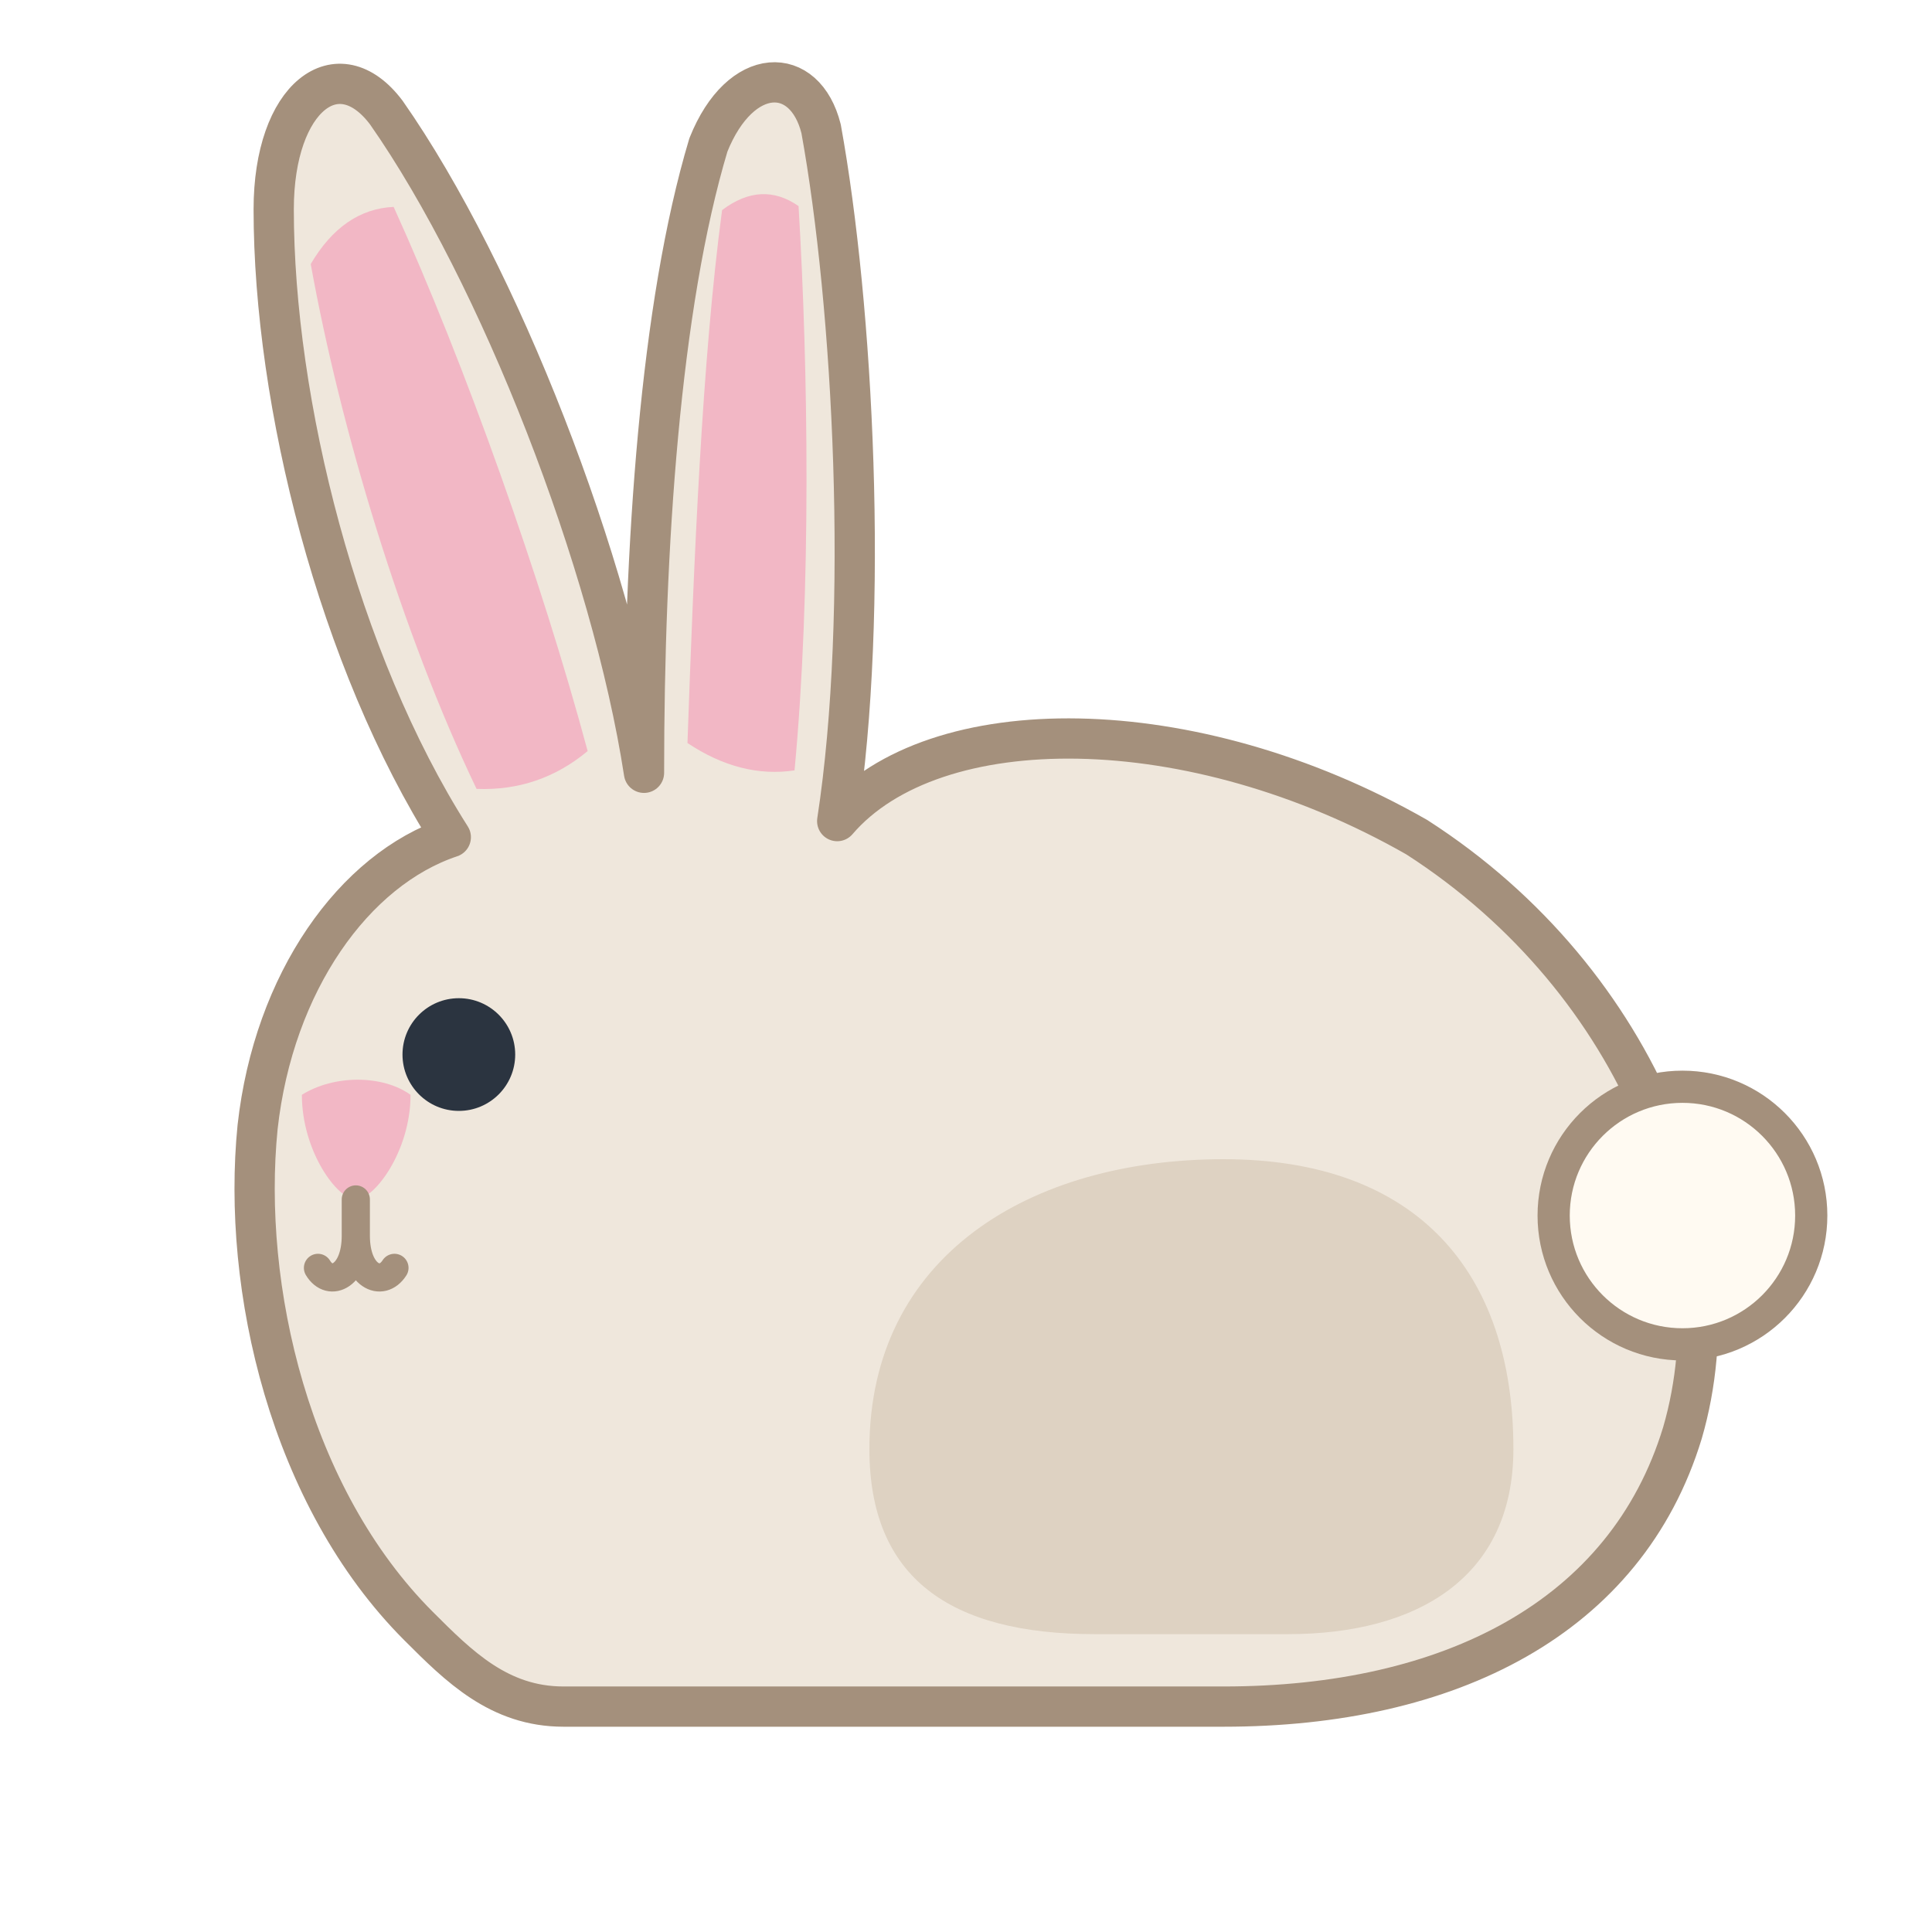
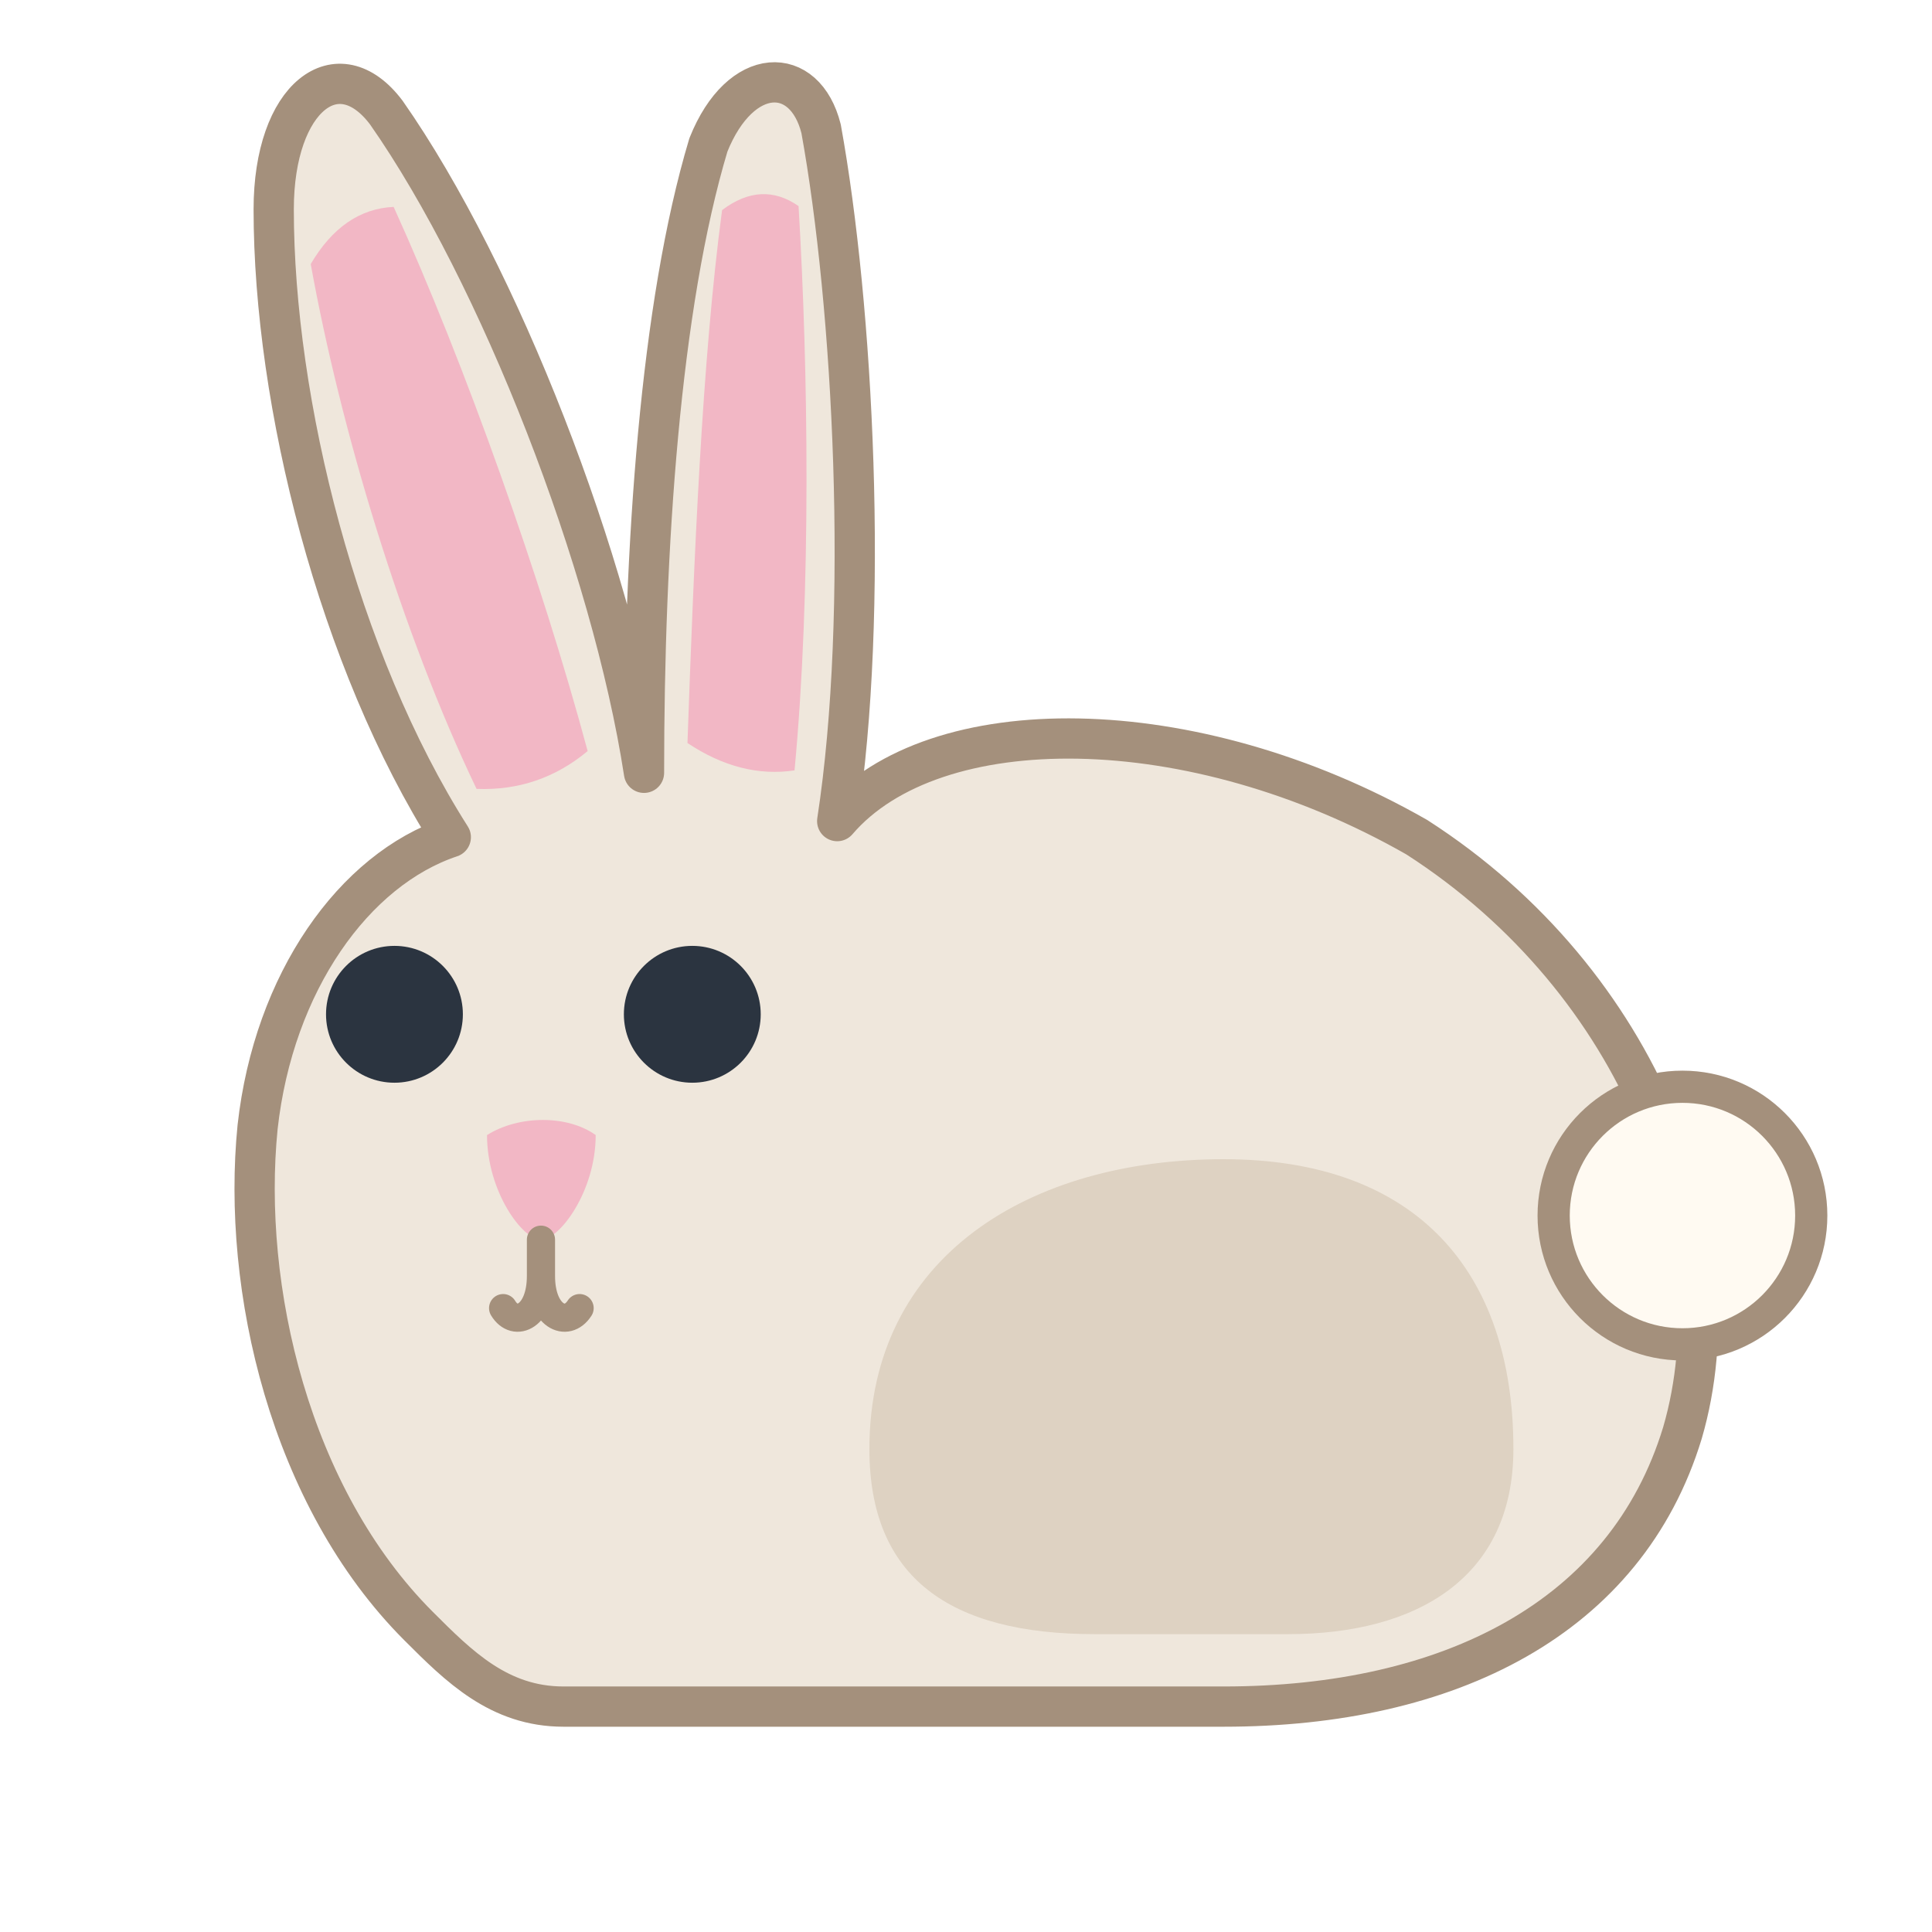
<svg xmlns="http://www.w3.org/2000/svg" viewBox="0 0 240 240" width="240" height="240">
  <path id="silhouette" fill="#efe7dc" stroke="#a4907c" stroke-width="5" stroke-linejoin="round" d="M80 96        C76 70 62 34 48 14        C42 6 34 12 34 26        C34 50 42 82 56 104        C44 108 34 122 32 140        C30 160 36 186 52 202        C57 207 62 212 70 212        L152 212        C180 212 202 201 209 178        C216 154 204 122 176 104        C148 88 116 88 104 102        C108 76 106 38 102 16        C100 8 92 8 88 18        C82 38 80 68 80 96 Z" />
  <g id="detail">
    <path d="M108 180 C108 156 128 144 152 144 C176 144 188 158 188 180          C188 196 176 203 160 203 L136 203 C118 203 108 196 108 180 Z" fill="#ded2c2" />
    <path d="M73 93.3 C67.3 72.1 57.8 45.3 48.9 25.7 Q42.6 26 38.6 32.8 C42.3 53.3 49.9 78.6 59.2 98 Q67 98.3 73 93.3 Z" fill="#f2b7c5" />
    <path d="M98.7 95.7 C100.8 73.4 100.4 45.7 99.2 25.6 Q94.6 22.4 89.7 26.1 C87.2 44.8 86.2 69.6 85.4 92.3 Q92 96.7 98.7 95.7 Z" fill="#f2b7c5" />
-     <circle cx="57" cy="131" r="7" fill="#2b3440" />
-     <path d="M37.5 136 C41.5 133.5 47.5 133.5 51 136 C51 143 46.5 149 44.2 149 C41.9 149 37.5 143 37.5 136 Z" fill="#f2b7c5" />
-     <path d="M44.2 149 L44.2 153.5 M44.2 153.5 C44.2 158.5 41 160 39.5 157.5 M44.2 153.5 C44.2 158.5 47.4 160 49 157.5" fill="none" stroke="#a4907c" stroke-width="3.5" stroke-linecap="round" />
+     <circle cx="49" cy="126" r="8.5" fill="#2b3440" />
+     <circle cx="86" cy="126" r="8.5" fill="#2b3440" />
+     <path d="M60.5 141 C64.5 138.5 70.5 138.5 74 141 C74 148 69.5 154 67.2 154 C64.9 154 60.5 148 60.5 141 Z" fill="#f2b7c5" />
+     <path d="M67.2 154 L67.2 158.5 M67.2 158.5 C67.2 163.5 64 165 62.5 162.5 M67.2 158.5 C67.2 163.5 70.4 165 72 162.5" fill="none" stroke="#a4907c" stroke-width="3.5" stroke-linecap="round" />
    <circle cx="209" cy="151" r="16" fill="#fffaf2" stroke="#a4907c" stroke-width="4" data-overhang="tail" />
  </g>
</svg>
